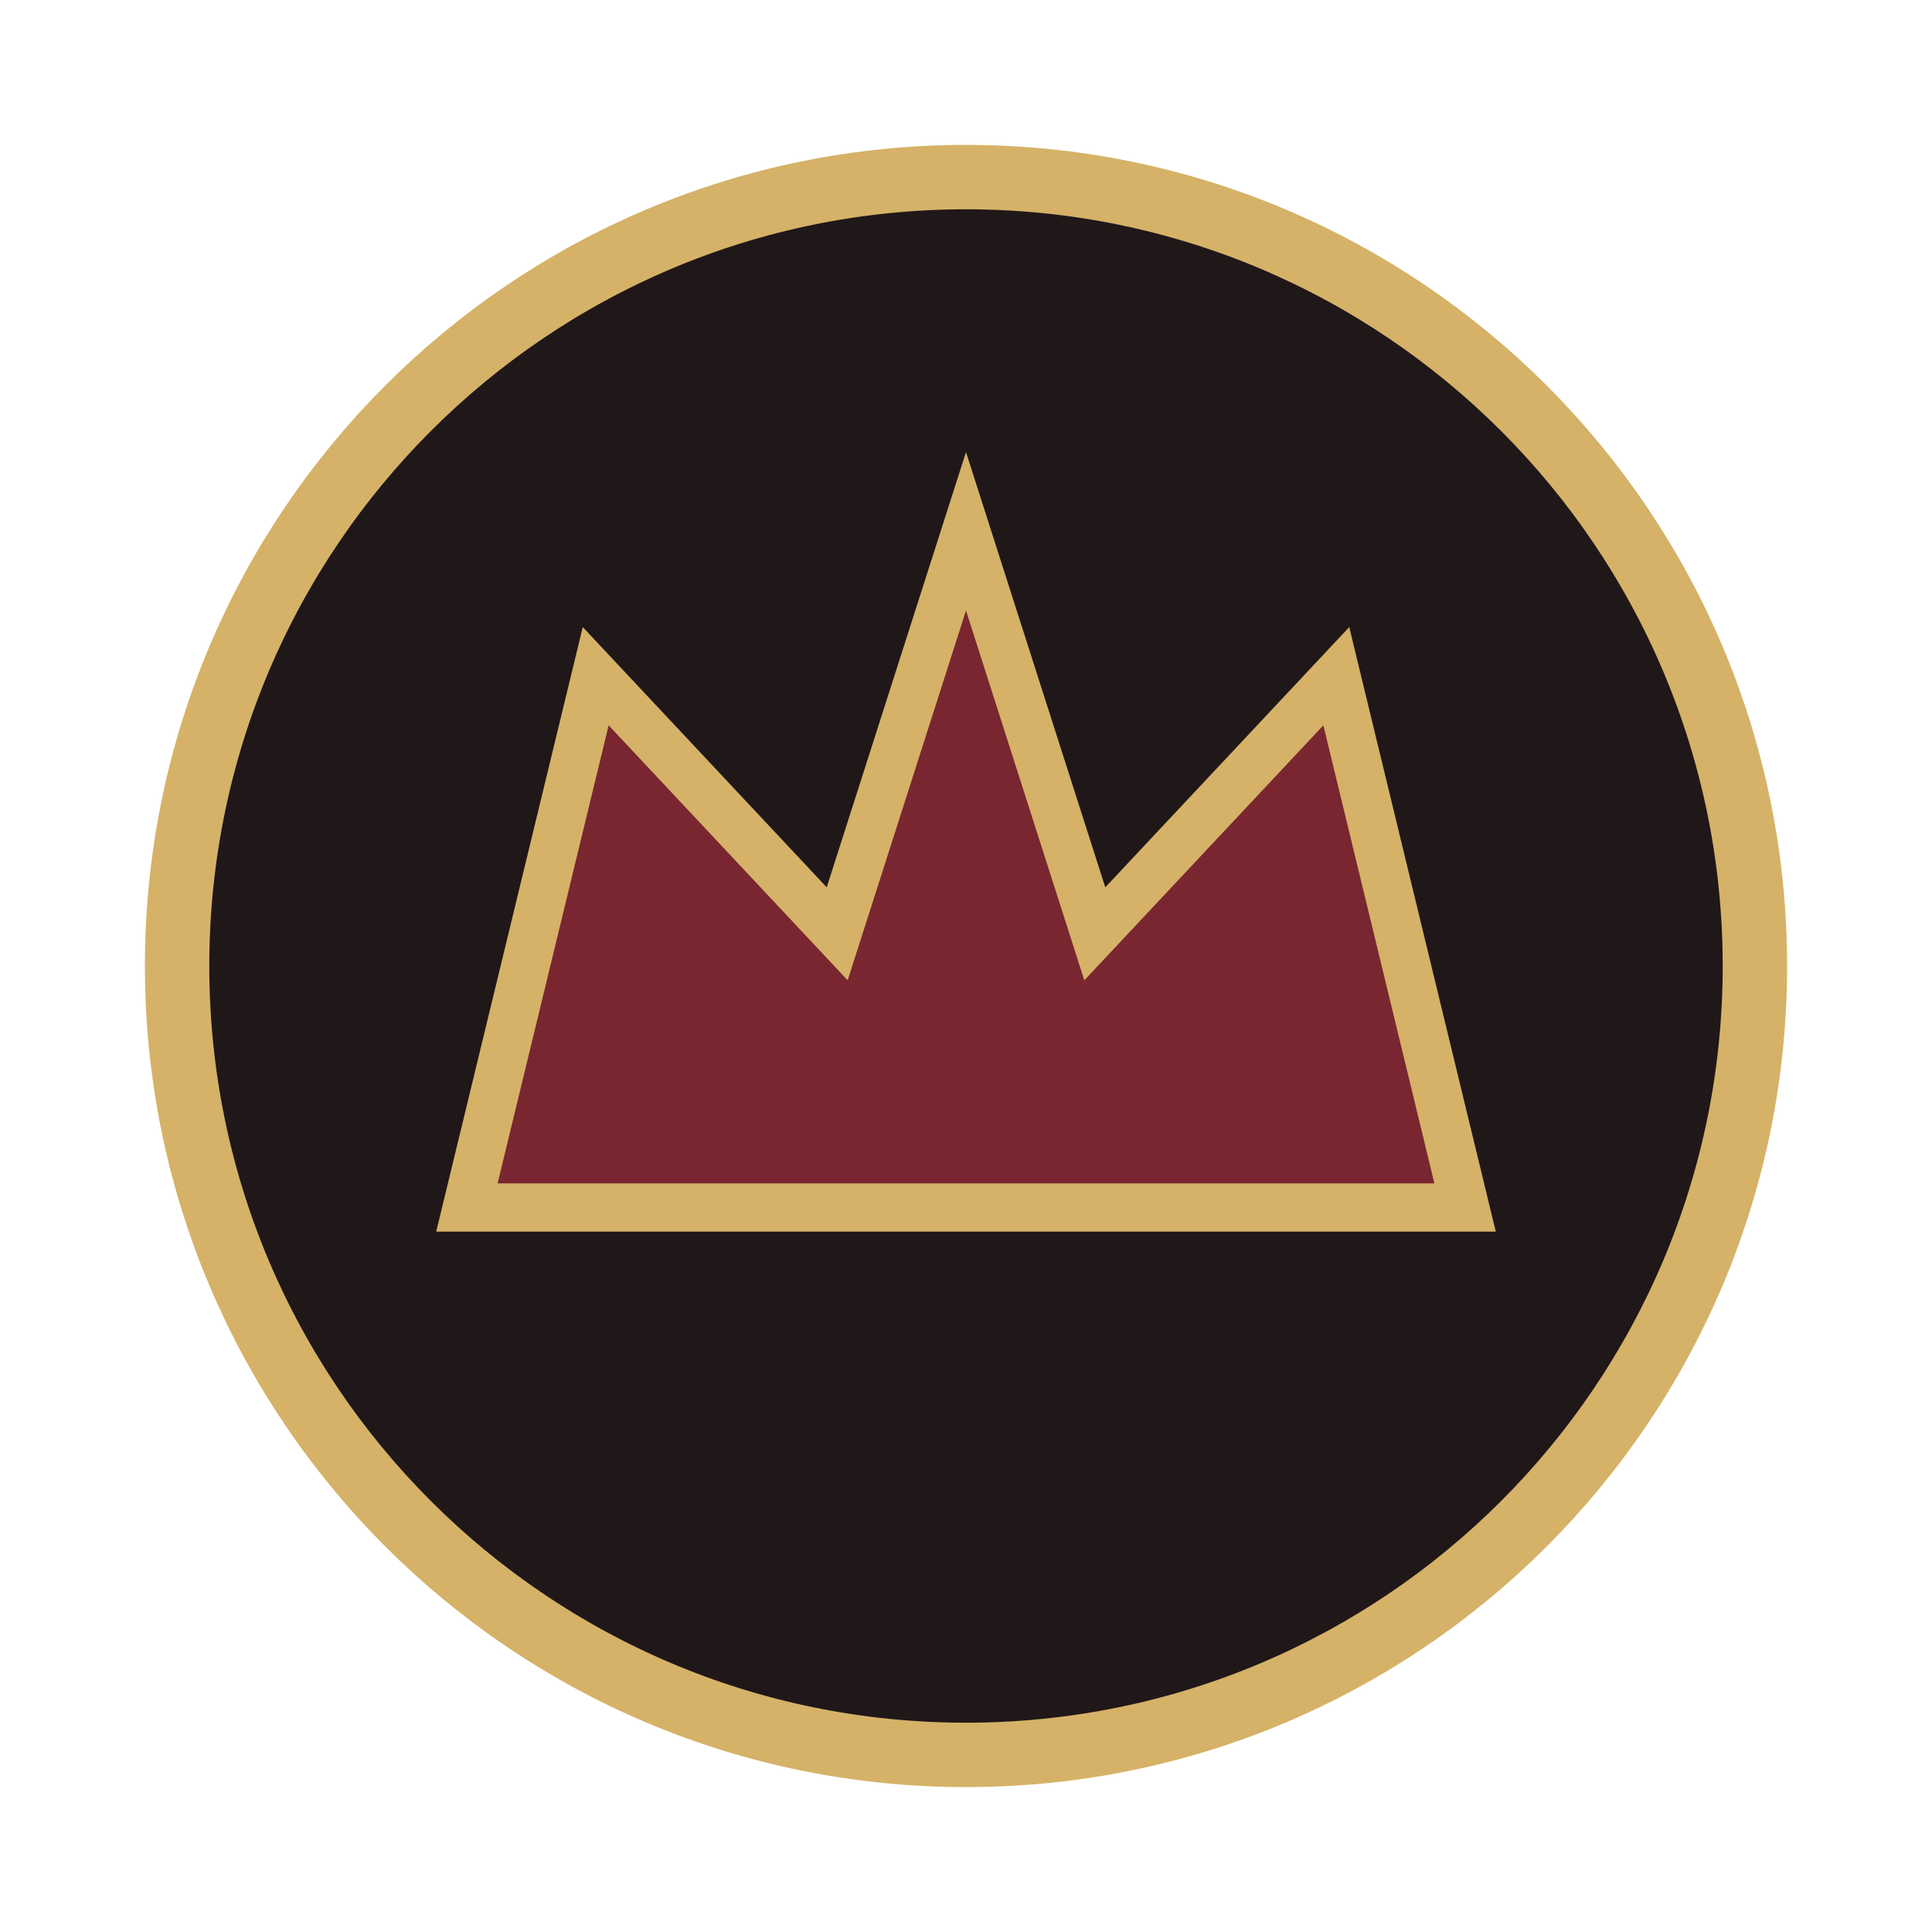
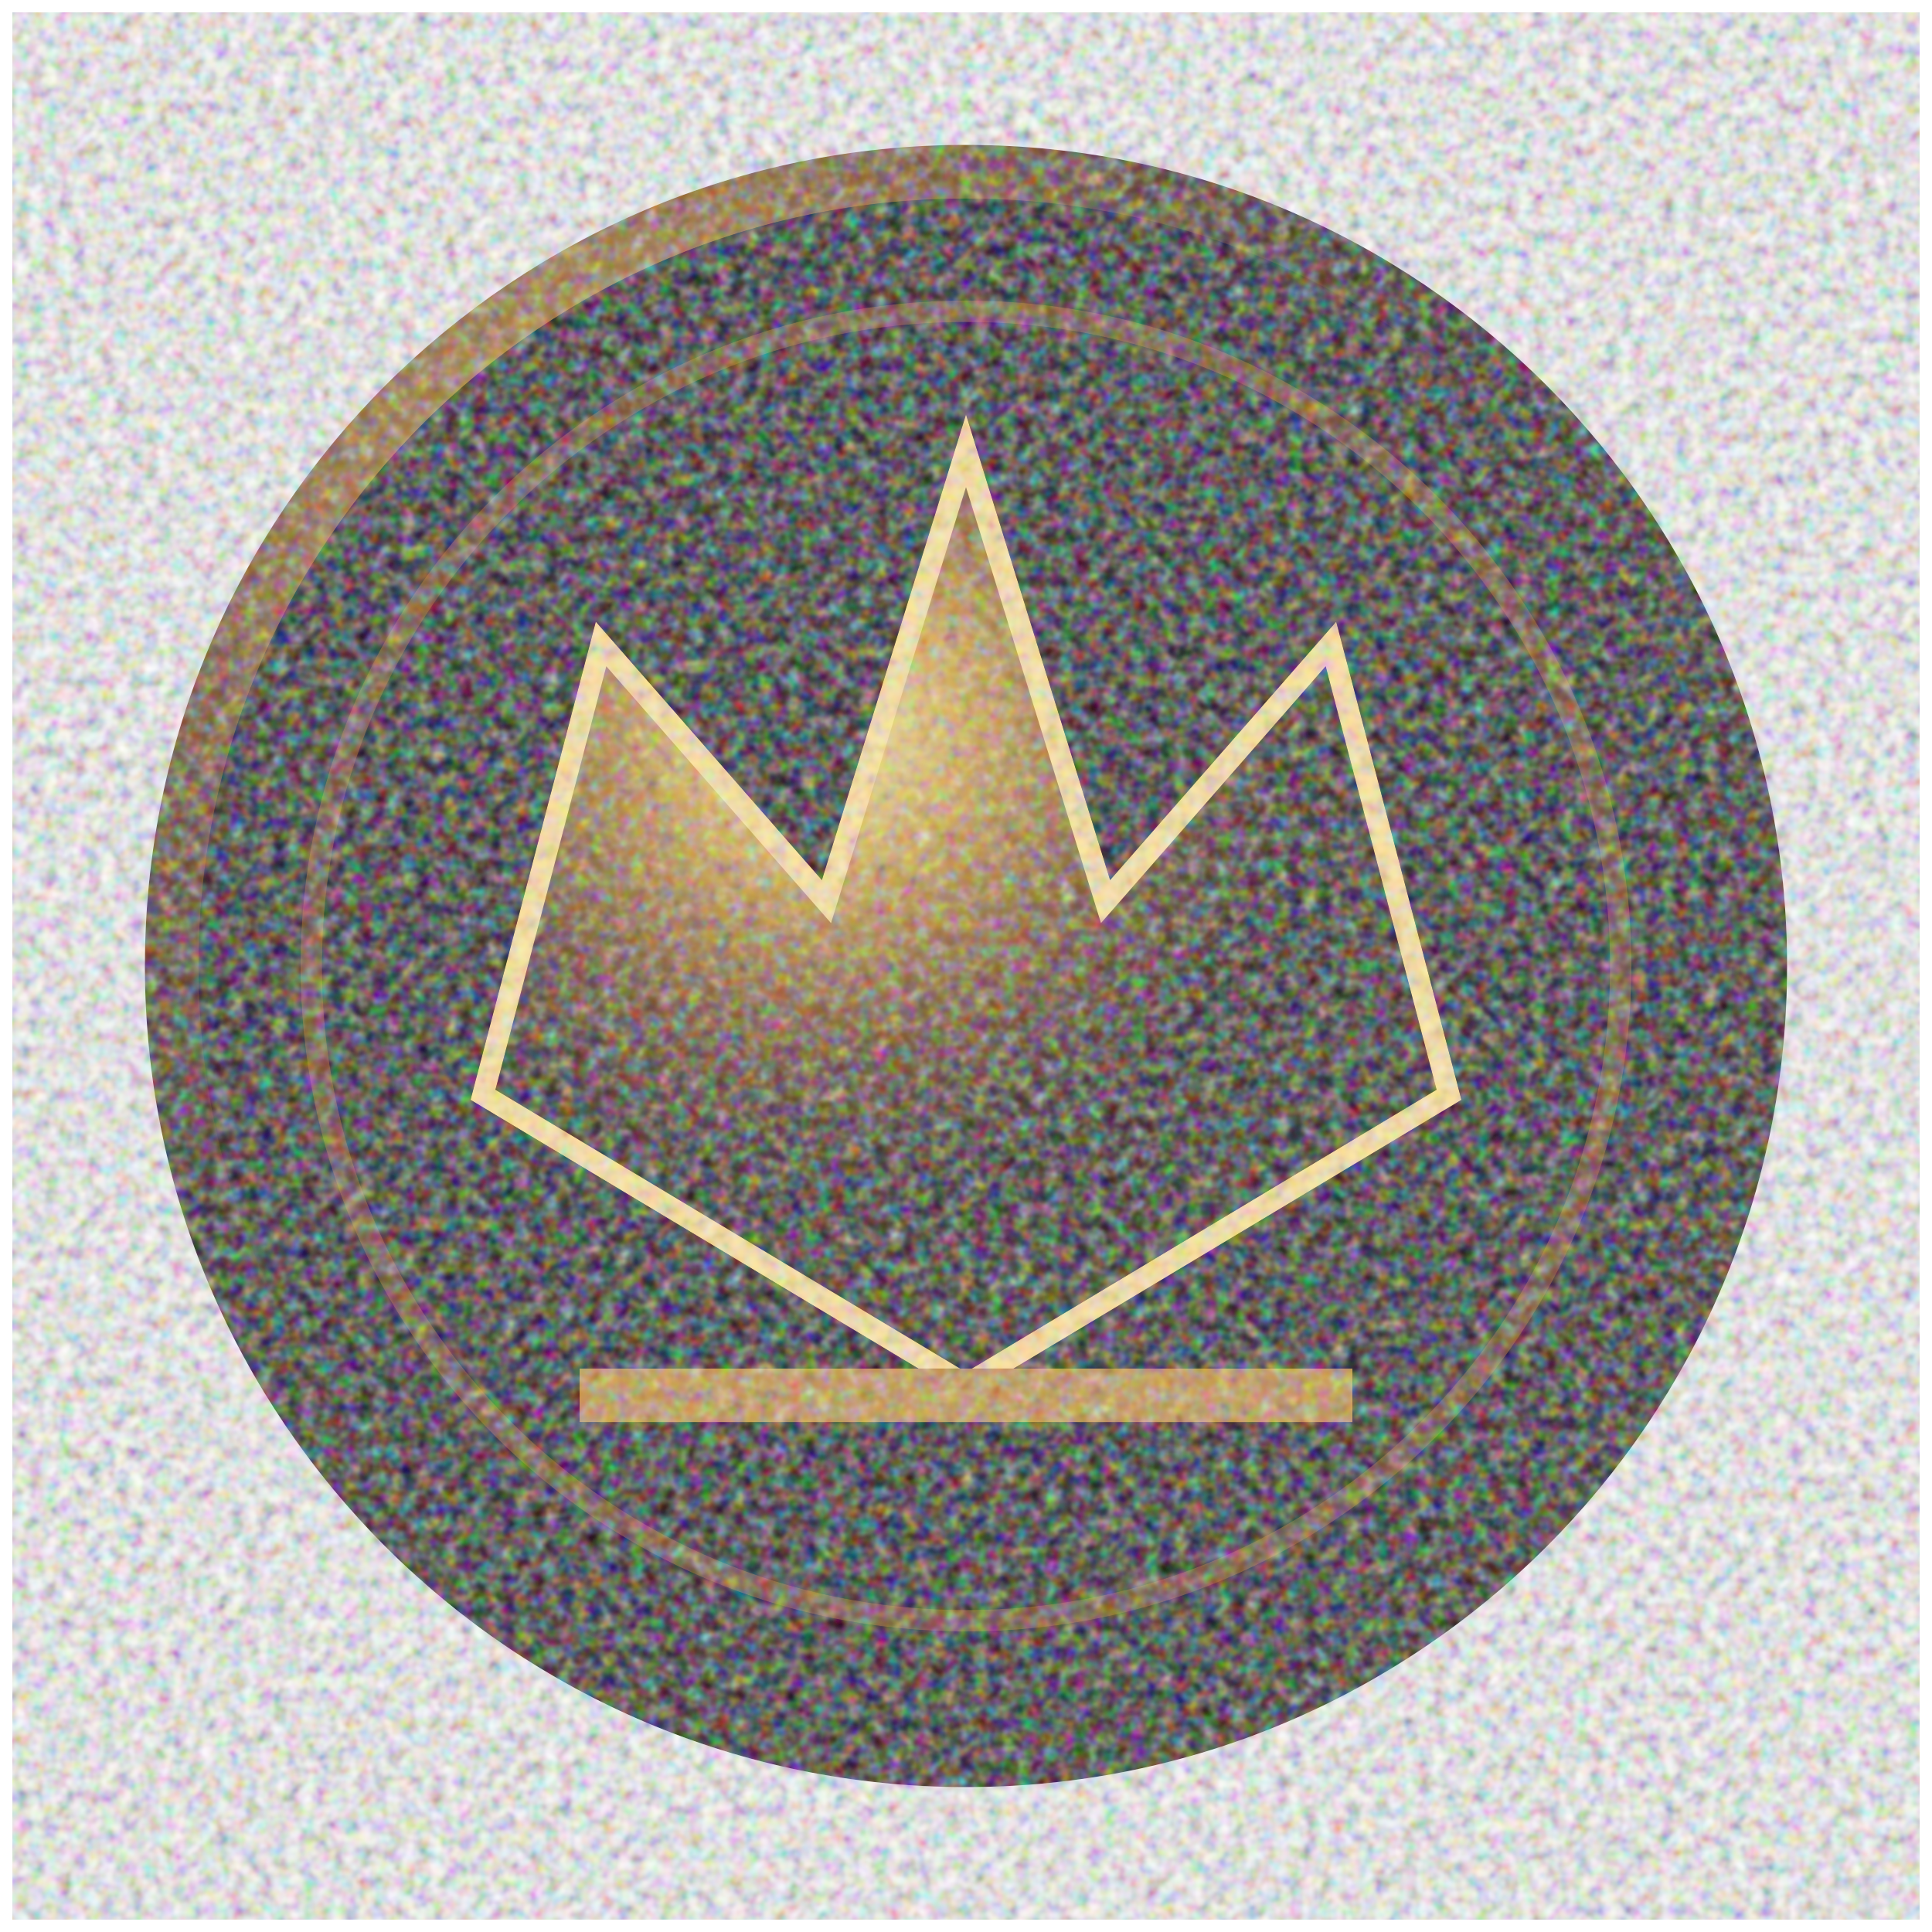
- <svg xmlns="http://www.w3.org/2000/svg" viewBox="0 0 120 120">
-   <circle cx="60" cy="60" r="49" fill="#201719" stroke="#d5b267" stroke-width="4" />
-   <path d="M29 75h62L83 42 68 58 60 33 52 58 37 42z" fill="#7a2631" stroke="#d5b267" stroke-width="3" />
+ <svg xmlns="http://www.w3.org/2000/svg" viewBox="0 0 180 180">
+   <defs>
+     <radialGradient id="g" cx="35%" cy="30%">
+       <stop stop-color="#fff0af" />
+       <stop offset=".3" stop-color="#d4ad55" />
+       <stop offset=".68" stop-color="#775121" />
+       <stop offset="1" stop-color="#281a0b" />
+     </radialGradient>
+     <filter id="s">
+       <feDropShadow dx="0" dy="6" stdDeviation="6" />
+       <feTurbulence type="fractalNoise" baseFrequency=".75" numOctaves="2" seed="19" result="n" />
+       <feBlend in="SourceGraphic" in2="n" mode="soft-light" />
+     </filter>
+   </defs>
+   <g filter="url(#s)">
+     <circle cx="90" cy="90" r="74" fill="#131112" stroke="url(#g)" stroke-width="5" />
+     <circle cx="90" cy="90" r="61" fill="none" stroke="#765126" stroke-width="2" />
+     <path d="M45 102l11-42 21 24 13-42 13 42 21-24 11 42-45 27z" fill="url(#g)" stroke="#ffe5a1" stroke-width="2" />
+     <path d="M54 130h72" stroke="#c59a4b" stroke-width="5" />
+   </g>
</svg>
